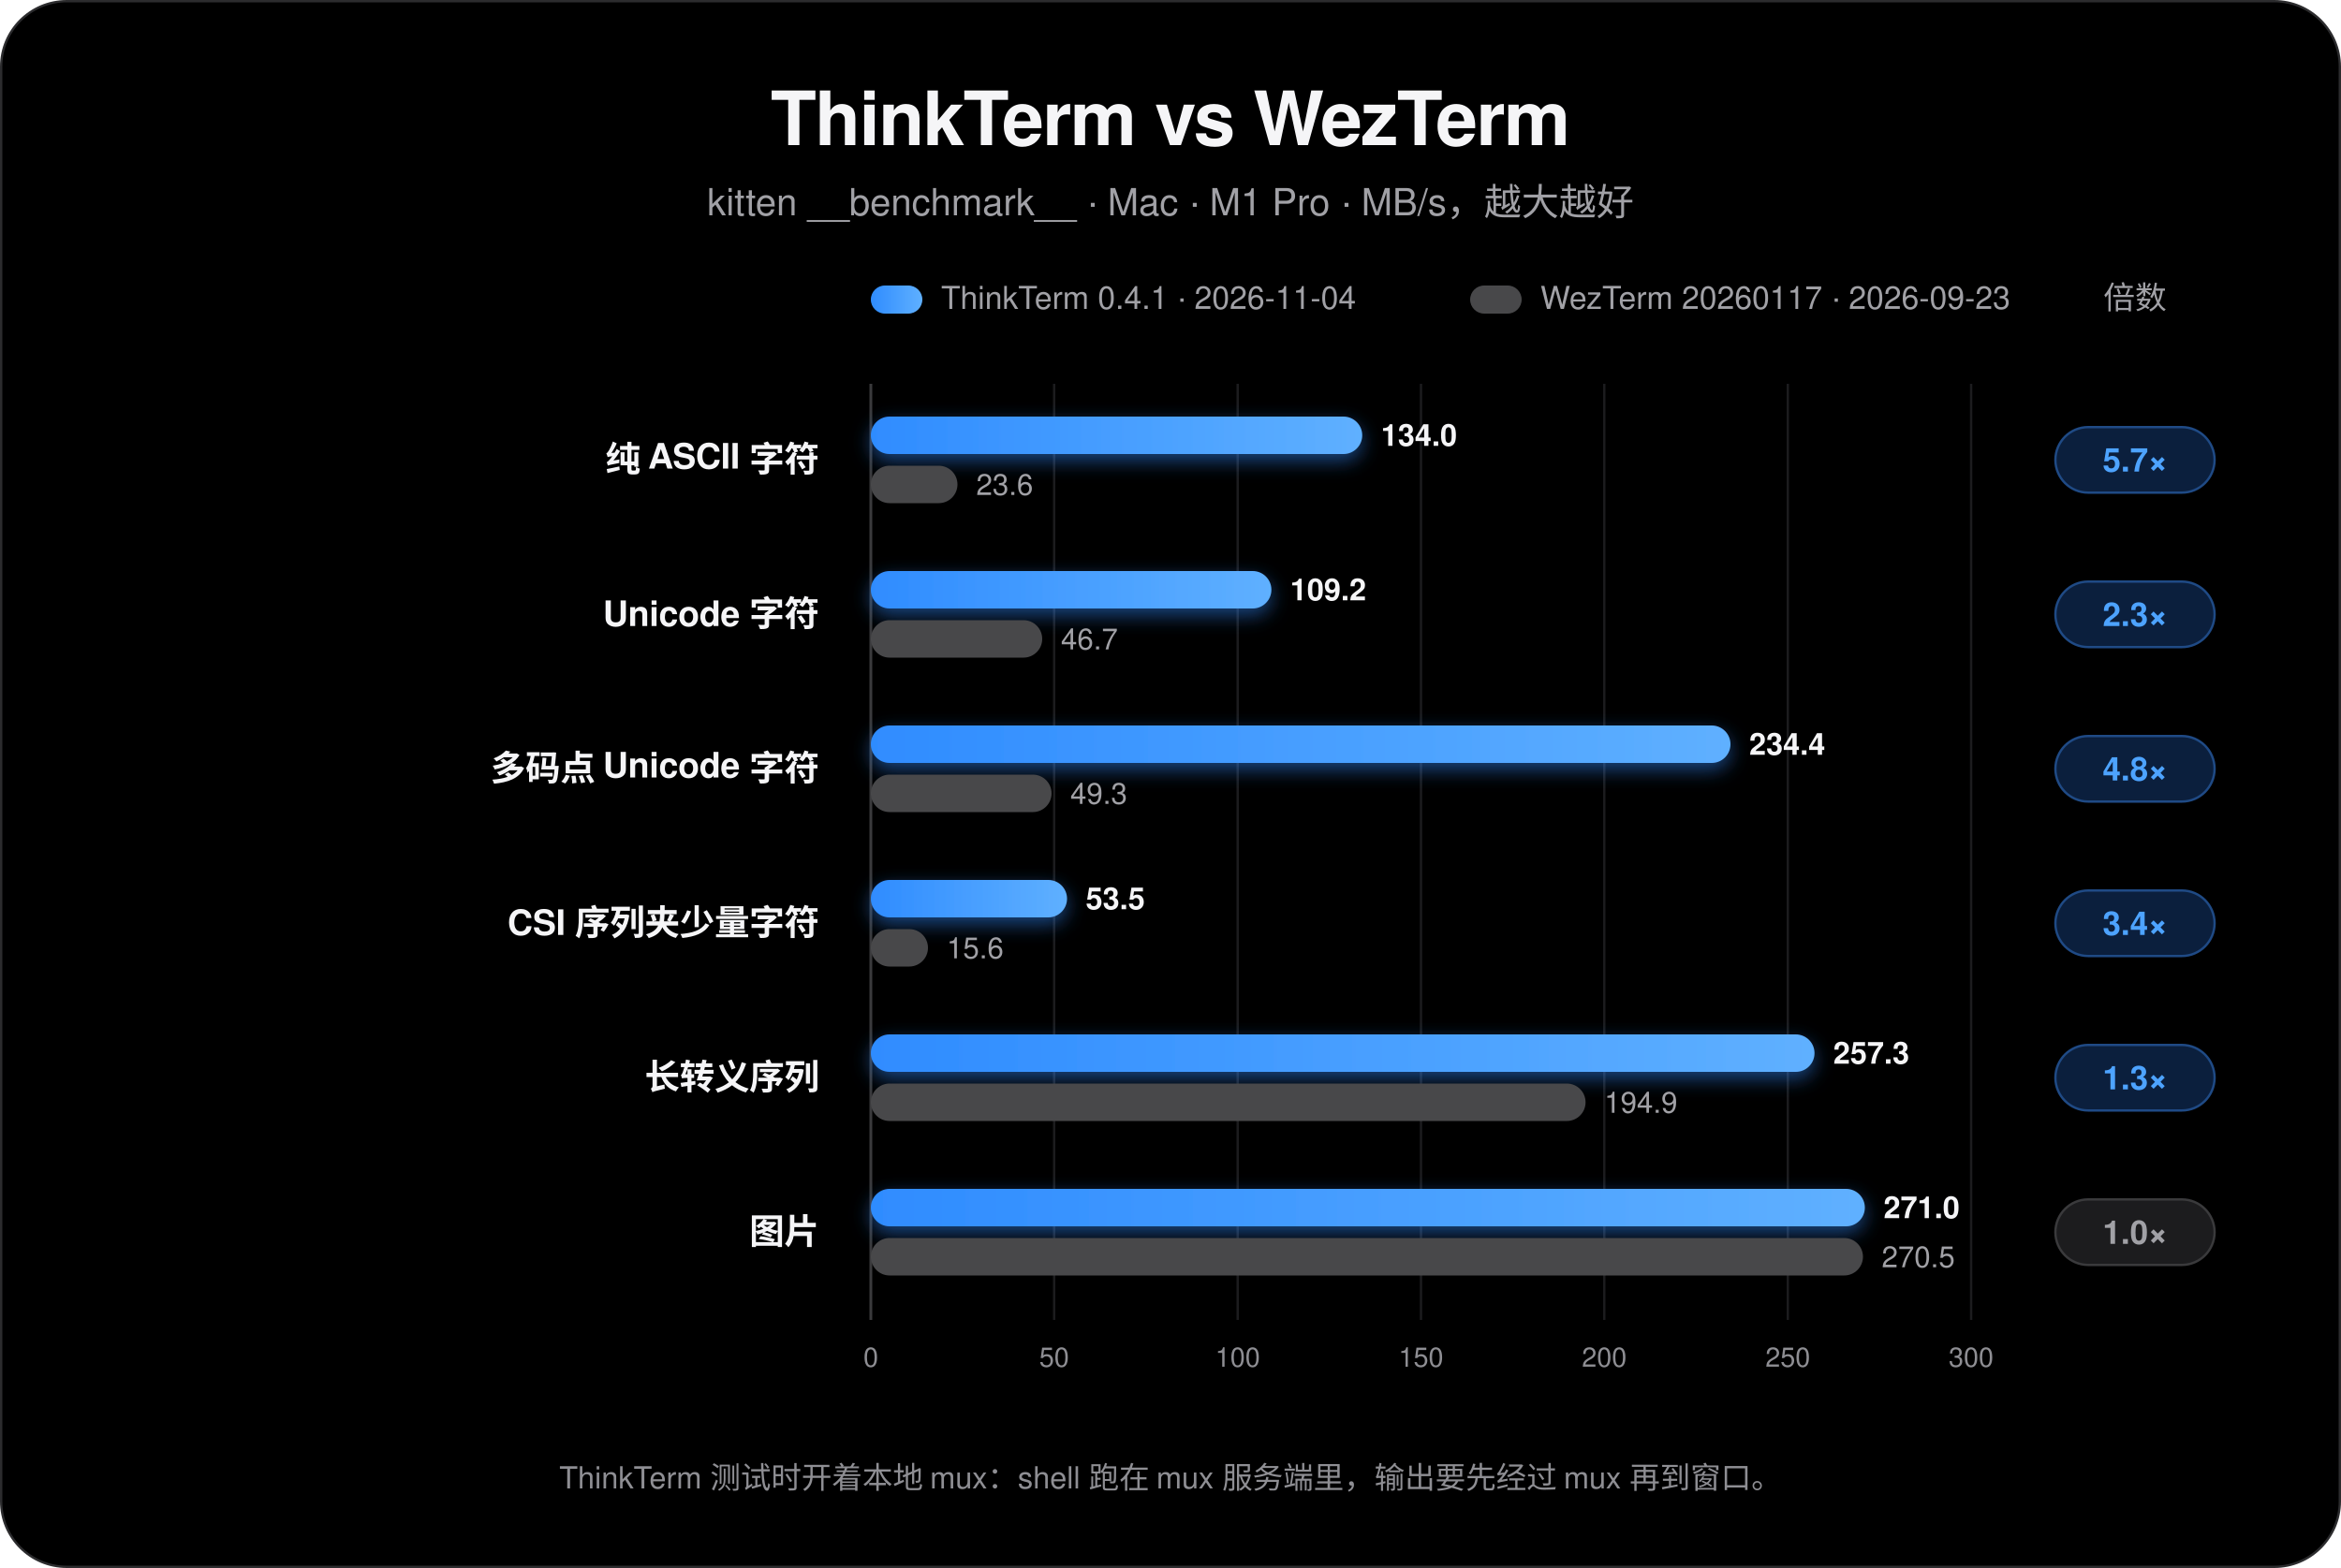
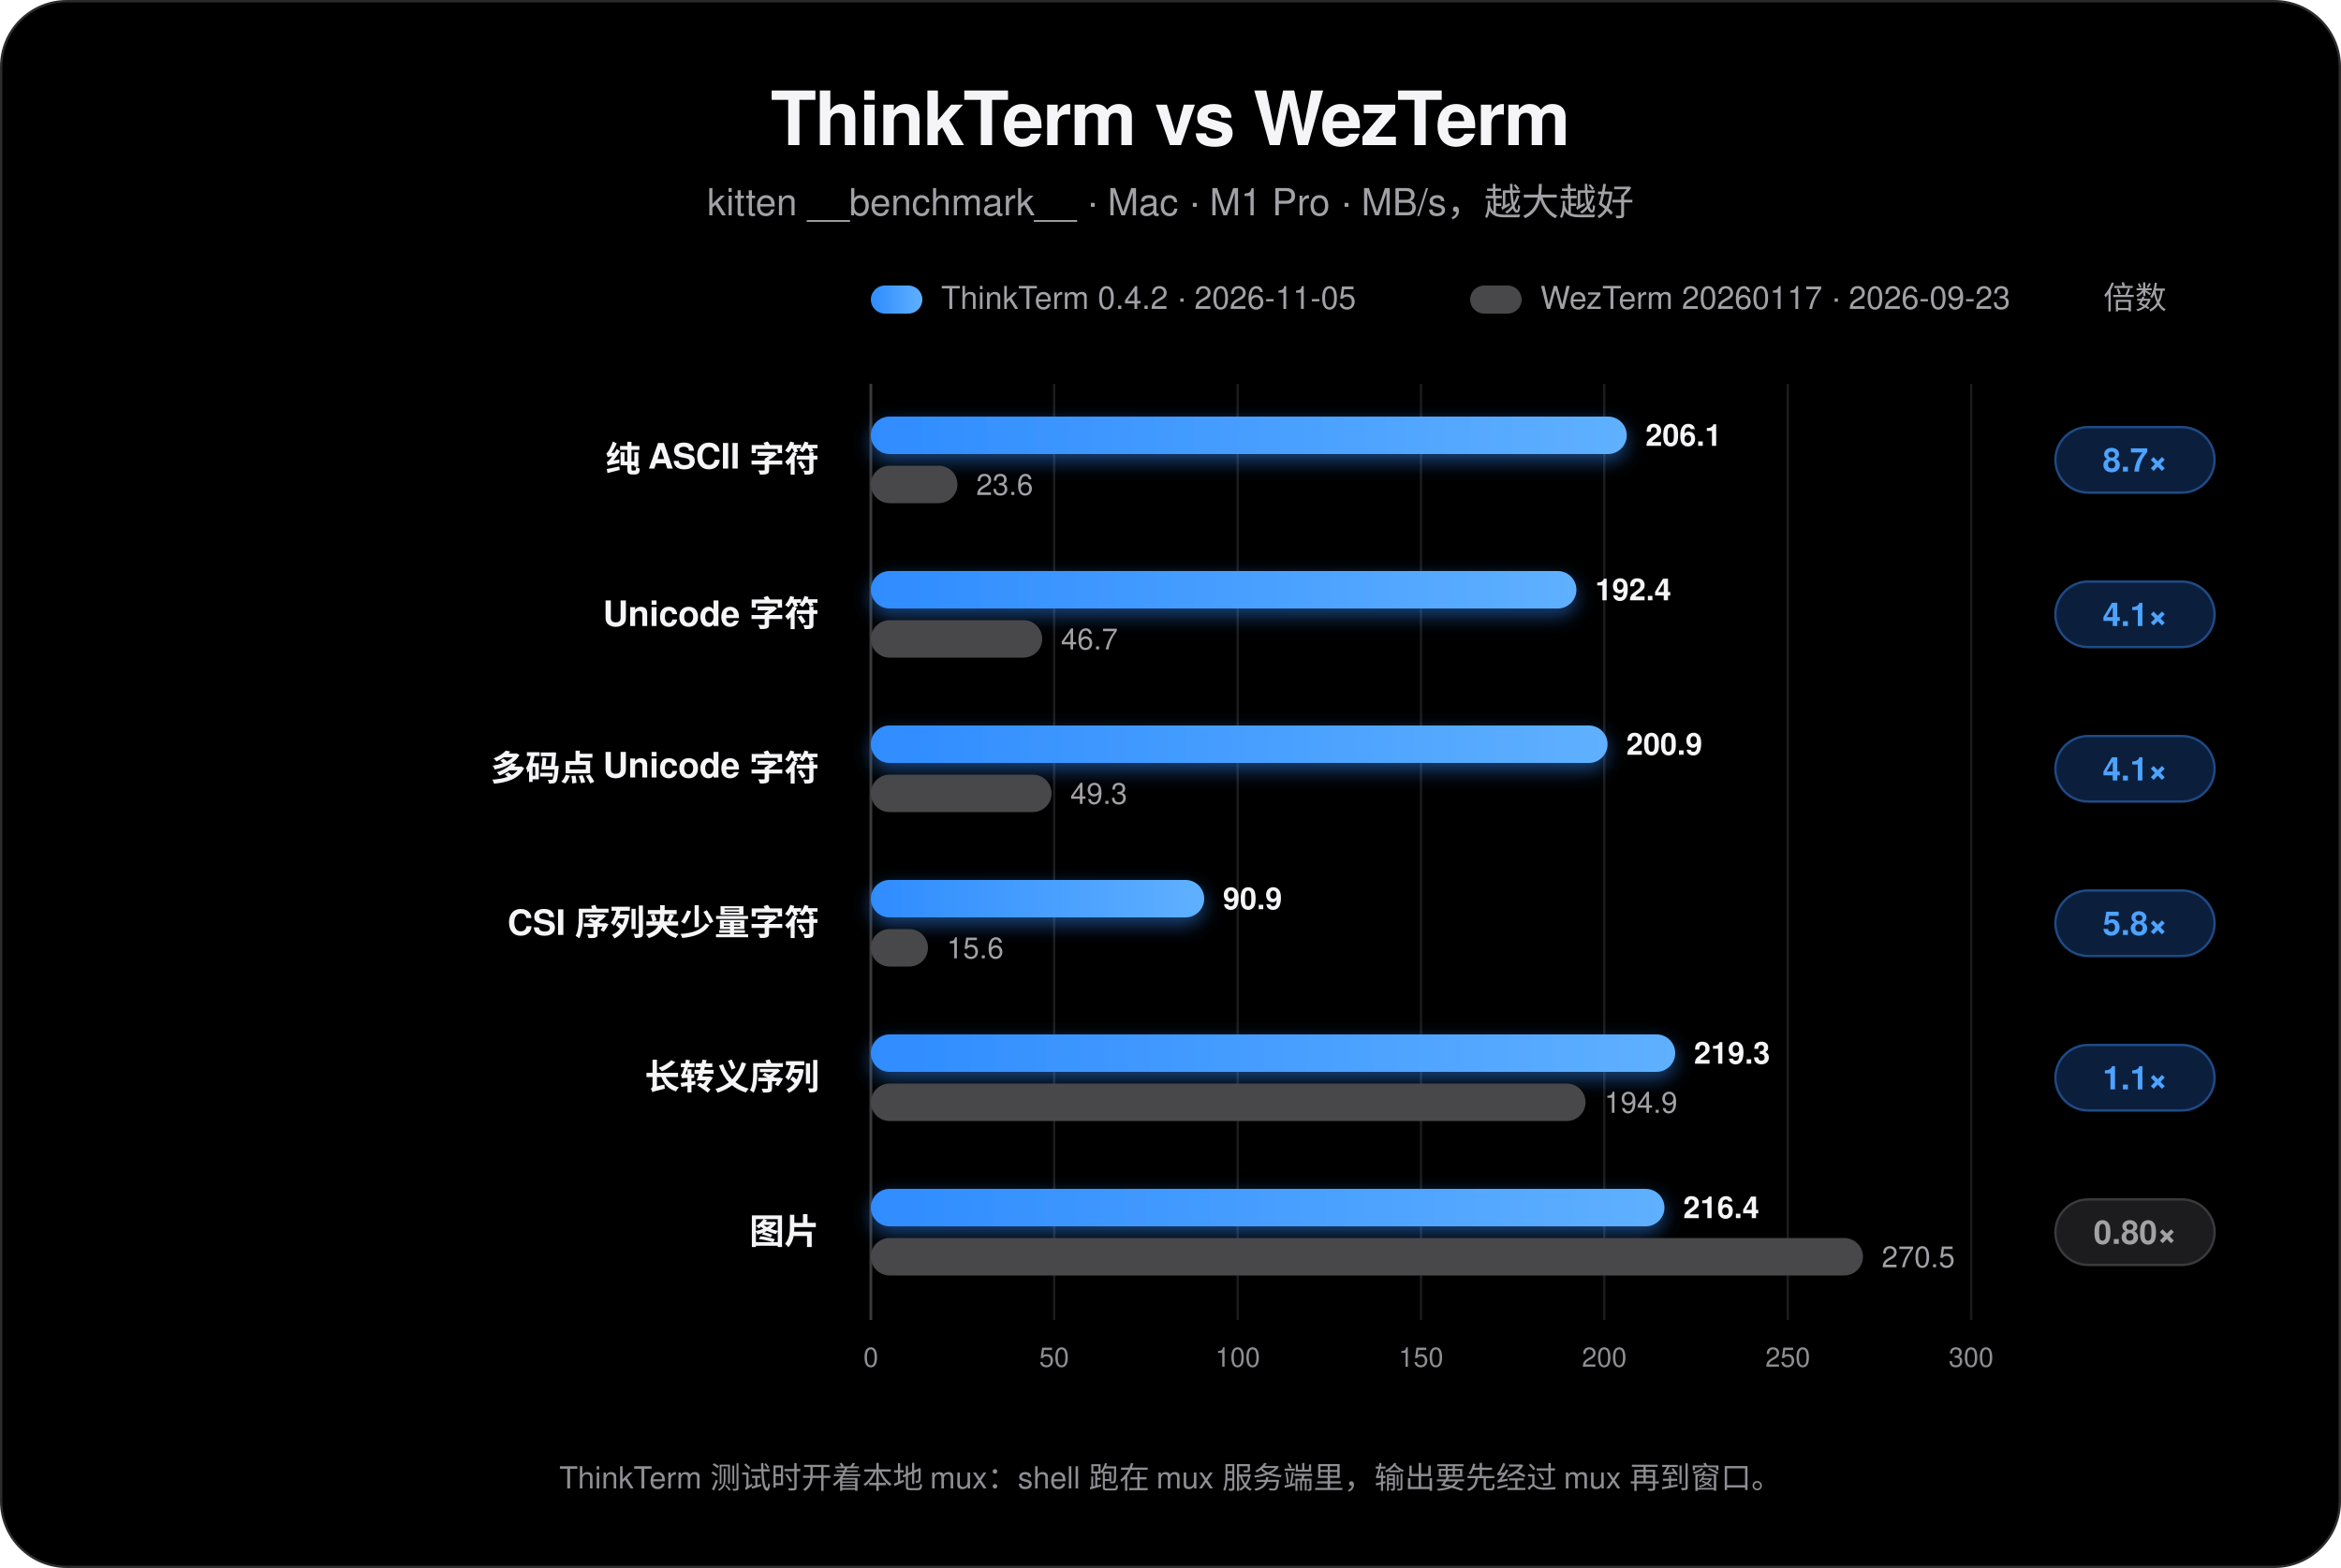
<svg xmlns="http://www.w3.org/2000/svg" viewBox="0 0 1000 670" width="1000" height="670" role="img" aria-labelledby="t d">
  <defs>
    <linearGradient id="ours" x1="0" y1="0" x2="1" y2="0">
      <stop offset="0" stop-color="#2f8cff" />
      <stop offset="1" stop-color="#5fb0ff" />
    </linearGradient>
    <filter id="glow" x="-10%" y="-80%" width="120%" height="300%">
      <feDropShadow dx="0" dy="3" stdDeviation="4" flood-color="#2f8cff" flood-opacity="0.5" />
    </filter>
  </defs>
  <style>
text { font-family: -apple-system, BlinkMacSystemFont, 'SF Pro Display', 'SF Pro Text', 'Segoe UI', 'Helvetica Neue', Helvetica, Arial, 'PingFang SC', 'Hiragino Sans GB', 'Microsoft YaHei', 'Noto Sans CJK SC', sans-serif; fill: #f5f5f7; }
.headline { font-size: 32px; font-weight: 700; letter-spacing: -0.6px; }
.subhead { font-size: 16px; fill: #a1a1a6; }
.label { font-size: 15px; font-weight: 600; letter-spacing: -0.1px; }
.legend { font-size: 13.5px; font-weight: 500; fill: #a1a1a6; }
.val-ours { font-size: 13px; font-weight: 700; }
.val-theirs { font-size: 12.5px; font-weight: 500; fill: #a1a1a6; }
.tick { font-size: 11.5px; fill: #8e8e93; }
.caption { font-size: 13px; font-weight: 500; fill: #8e8e93; }
.grid { stroke: #1c1c1e; stroke-width: 1; }
.axis { stroke: #3a3a3c; stroke-width: 1.2; }
.ours { fill: url(#ours); }
.ours-bar { fill: url(#ours); filter: url(#glow); }
.theirs { fill: #48484a; }
.win { fill: #0b1f3d; stroke: #1f4a85; }
.win-t { font-size: 14px; font-weight: 700; fill: #4da3ff; }
.even { fill: #1c1c1e; stroke: #3a3a3c; }
.even-t { font-size: 14px; font-weight: 700; fill: #a1a1a6; }
</style>
  <rect x="0.5" y="0.5" width="999" height="669" rx="28" fill="#000000" stroke="#2c2c2e" />
  <text x="500" y="62" class="headline" text-anchor="middle">ThinkTerm vs WezTerm</text>
  <text x="500" y="92" class="subhead" text-anchor="middle">kitten __benchmark__ · Mac · M1 Pro · MB/s，越大越好</text>
  <rect x="372" y="122" width="22" height="12" rx="6" class="ours" />
-   <text x="402" y="132" class="legend">ThinkTerm 0.4.1 · 2026-11-04</text>
+   <text x="402" y="132" class="legend">ThinkTerm 0.4.2 · 2026-11-05</text>
  <rect x="628" y="122" width="22" height="12" rx="6" class="theirs" />
  <text x="658" y="132" class="legend">WezTerm 20260117 · 2026-09-23</text>
  <text x="912" y="132" class="legend" text-anchor="middle">倍数</text>
  <line x1="450.3" y1="164" x2="450.3" y2="564" class="grid" />
  <text x="450.3" y="584" class="tick" text-anchor="middle">50</text>
  <line x1="528.7" y1="164" x2="528.7" y2="564" class="grid" />
  <text x="528.7" y="584" class="tick" text-anchor="middle">100</text>
  <line x1="607.0" y1="164" x2="607.0" y2="564" class="grid" />
  <text x="607.0" y="584" class="tick" text-anchor="middle">150</text>
  <line x1="685.3" y1="164" x2="685.3" y2="564" class="grid" />
  <text x="685.3" y="584" class="tick" text-anchor="middle">200</text>
  <line x1="763.7" y1="164" x2="763.7" y2="564" class="grid" />
  <text x="763.7" y="584" class="tick" text-anchor="middle">250</text>
  <line x1="842.0" y1="164" x2="842.0" y2="564" class="grid" />
  <text x="842.0" y="584" class="tick" text-anchor="middle">300</text>
  <line x1="372" y1="164" x2="372" y2="564" class="axis" />
  <text x="372" y="584" class="tick" text-anchor="middle">0</text>
  <text x="350" y="201.5" class="label" text-anchor="end">纯 ASCII 字符</text>
-   <rect x="372" y="178" width="209.9" height="16" rx="8.0" class="ours-bar" />
-   <text x="589.9" y="190.5" class="val-ours">134.0</text>
+   <rect x="372" y="178" width="322.9" height="16" rx="8.0" class="ours-bar" />
+   <text x="702.9" y="190.5" class="val-ours">206.1</text>
  <rect x="372" y="199" width="37.0" height="16" rx="8.0" class="theirs" />
  <text x="417.0" y="211.5" class="val-theirs">23.6</text>
  <rect x="878" y="182.5" width="68" height="28" rx="14" class="win" />
-   <text x="912" y="201.5" class="win-t" text-anchor="middle">5.7×</text>
+   <text x="912" y="201.5" class="win-t" text-anchor="middle">8.7×</text>
  <text x="350" y="267.5" class="label" text-anchor="end">Unicode 字符</text>
-   <rect x="372" y="244" width="171.1" height="16" rx="8.0" class="ours-bar" />
-   <text x="551.1" y="256.5" class="val-ours">109.2</text>
+   <rect x="372" y="244" width="301.4" height="16" rx="8.0" class="ours-bar" />
+   <text x="681.4" y="256.5" class="val-ours">192.4</text>
  <rect x="372" y="265" width="73.2" height="16" rx="8.0" class="theirs" />
  <text x="453.2" y="277.5" class="val-theirs">46.7</text>
  <rect x="878" y="248.5" width="68" height="28" rx="14" class="win" />
-   <text x="912" y="267.5" class="win-t" text-anchor="middle">2.3×</text>
+   <text x="912" y="267.5" class="win-t" text-anchor="middle">4.1×</text>
  <text x="350" y="333.5" class="label" text-anchor="end">多码点 Unicode 字符</text>
-   <rect x="372" y="310" width="367.2" height="16" rx="8.0" class="ours-bar" />
-   <text x="747.2" y="322.5" class="val-ours">234.4</text>
+   <rect x="372" y="310" width="314.7" height="16" rx="8.0" class="ours-bar" />
+   <text x="694.7" y="322.5" class="val-ours">200.9</text>
  <rect x="372" y="331" width="77.2" height="16" rx="8.0" class="theirs" />
  <text x="457.2" y="343.5" class="val-theirs">49.3</text>
  <rect x="878" y="314.5" width="68" height="28" rx="14" class="win" />
-   <text x="912" y="333.5" class="win-t" text-anchor="middle">4.8×</text>
+   <text x="912" y="333.5" class="win-t" text-anchor="middle">4.1×</text>
  <text x="350" y="399.5" class="label" text-anchor="end">CSI 序列夹少量字符</text>
-   <rect x="372" y="376" width="83.8" height="16" rx="8.0" class="ours-bar" />
-   <text x="463.8" y="388.5" class="val-ours">53.5</text>
+   <rect x="372" y="376" width="142.4" height="16" rx="8.0" class="ours-bar" />
+   <text x="522.4" y="388.5" class="val-ours">90.9</text>
  <rect x="372" y="397" width="24.4" height="16" rx="8.0" class="theirs" />
  <text x="404.4" y="409.5" class="val-theirs">15.6</text>
  <rect x="878" y="380.5" width="68" height="28" rx="14" class="win" />
-   <text x="912" y="399.5" class="win-t" text-anchor="middle">3.4×</text>
+   <text x="912" y="399.5" class="win-t" text-anchor="middle">5.8×</text>
  <text x="350" y="465.5" class="label" text-anchor="end">长转义序列</text>
-   <rect x="372" y="442" width="403.1" height="16" rx="8.0" class="ours-bar" />
-   <text x="783.1" y="454.5" class="val-ours">257.3</text>
+   <rect x="372" y="442" width="343.6" height="16" rx="8.0" class="ours-bar" />
+   <text x="723.6" y="454.5" class="val-ours">219.3</text>
  <rect x="372" y="463" width="305.3" height="16" rx="8.0" class="theirs" />
  <text x="685.3" y="475.5" class="val-theirs">194.9</text>
  <rect x="878" y="446.5" width="68" height="28" rx="14" class="win" />
-   <text x="912" y="465.5" class="win-t" text-anchor="middle">1.3×</text>
+   <text x="912" y="465.5" class="win-t" text-anchor="middle">1.1×</text>
  <text x="350" y="531.5" class="label" text-anchor="end">图片</text>
-   <rect x="372" y="508" width="424.6" height="16" rx="8.0" class="ours-bar" />
-   <text x="804.6" y="520.5" class="val-ours">271.0</text>
+   <rect x="372" y="508" width="339.0" height="16" rx="8.0" class="ours-bar" />
+   <text x="719.0" y="520.5" class="val-ours">216.4</text>
  <rect x="372" y="529" width="423.8" height="16" rx="8.0" class="theirs" />
  <text x="803.8" y="541.5" class="val-theirs">270.5</text>
  <rect x="878" y="512.5" width="68" height="28" rx="14" class="even" />
-   <text x="912" y="531.5" class="even-t" text-anchor="middle">1.0×</text>
+   <text x="912" y="531.5" class="even-t" text-anchor="middle">0.80×</text>
  <text x="500" y="636" class="caption" text-anchor="middle">ThinkTerm 测试时开着本地 mux：shell 跑在 mux 服务端里，输出要先经过 mux 再到窗口。</text>
</svg>
